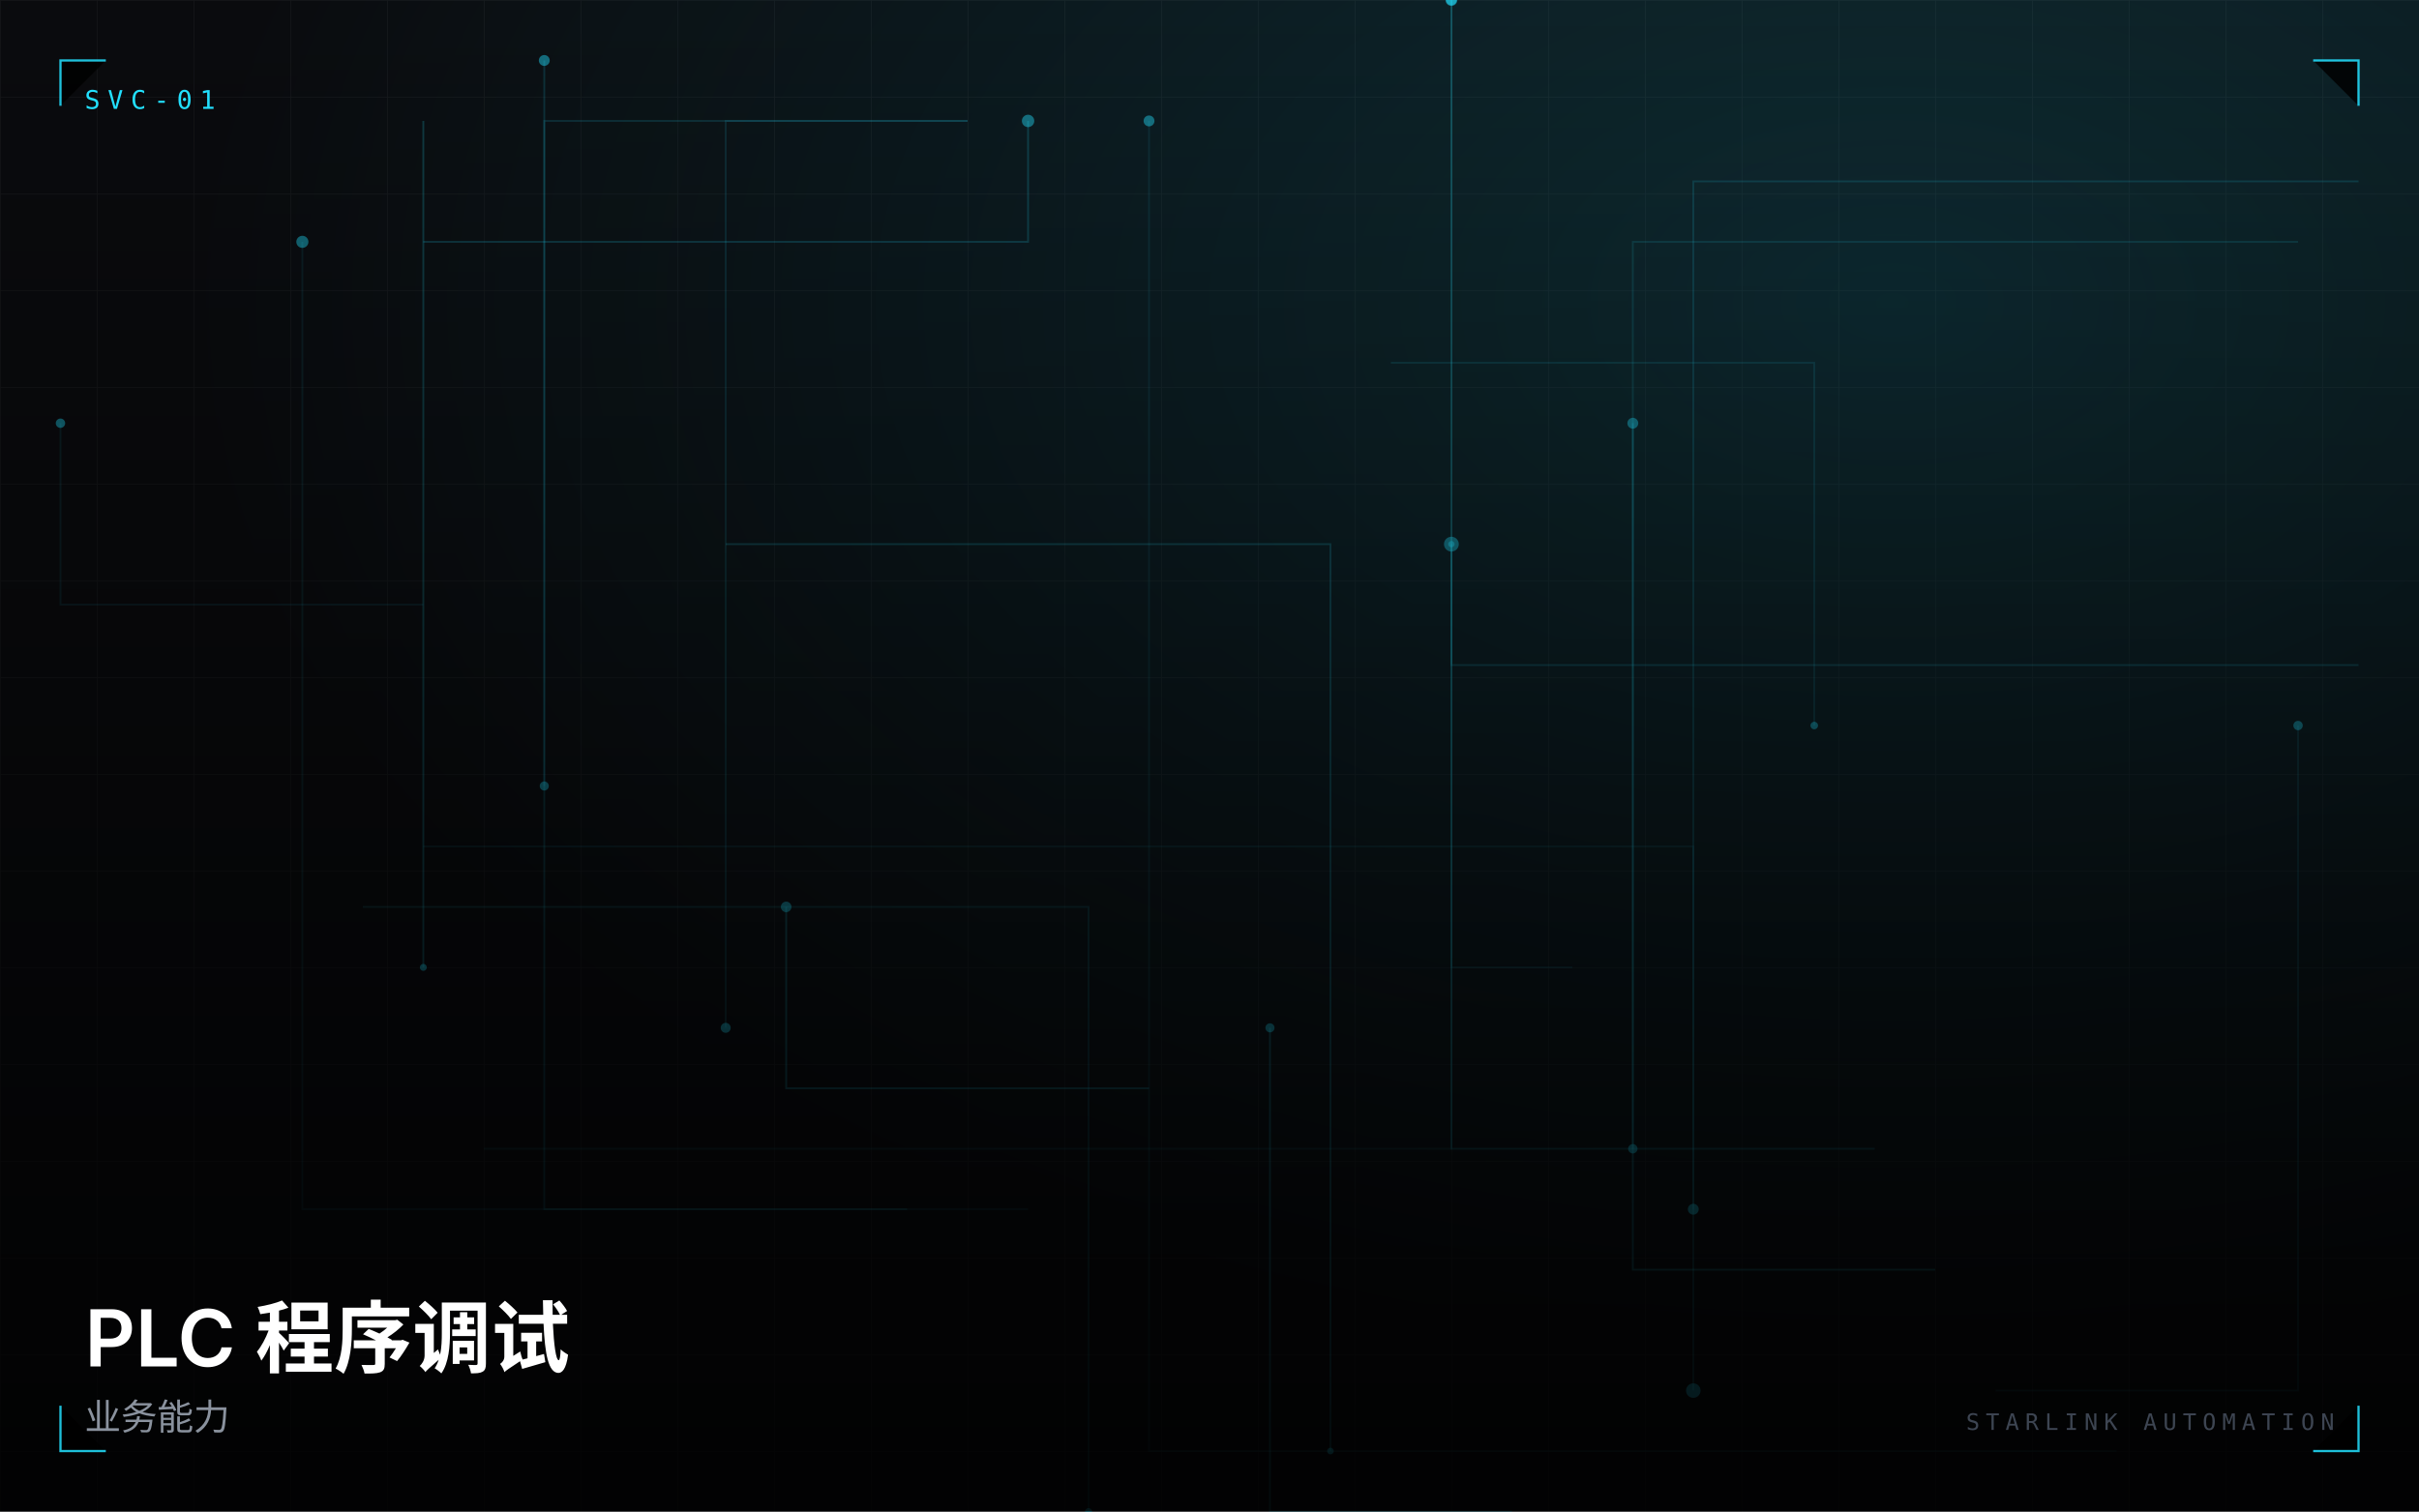
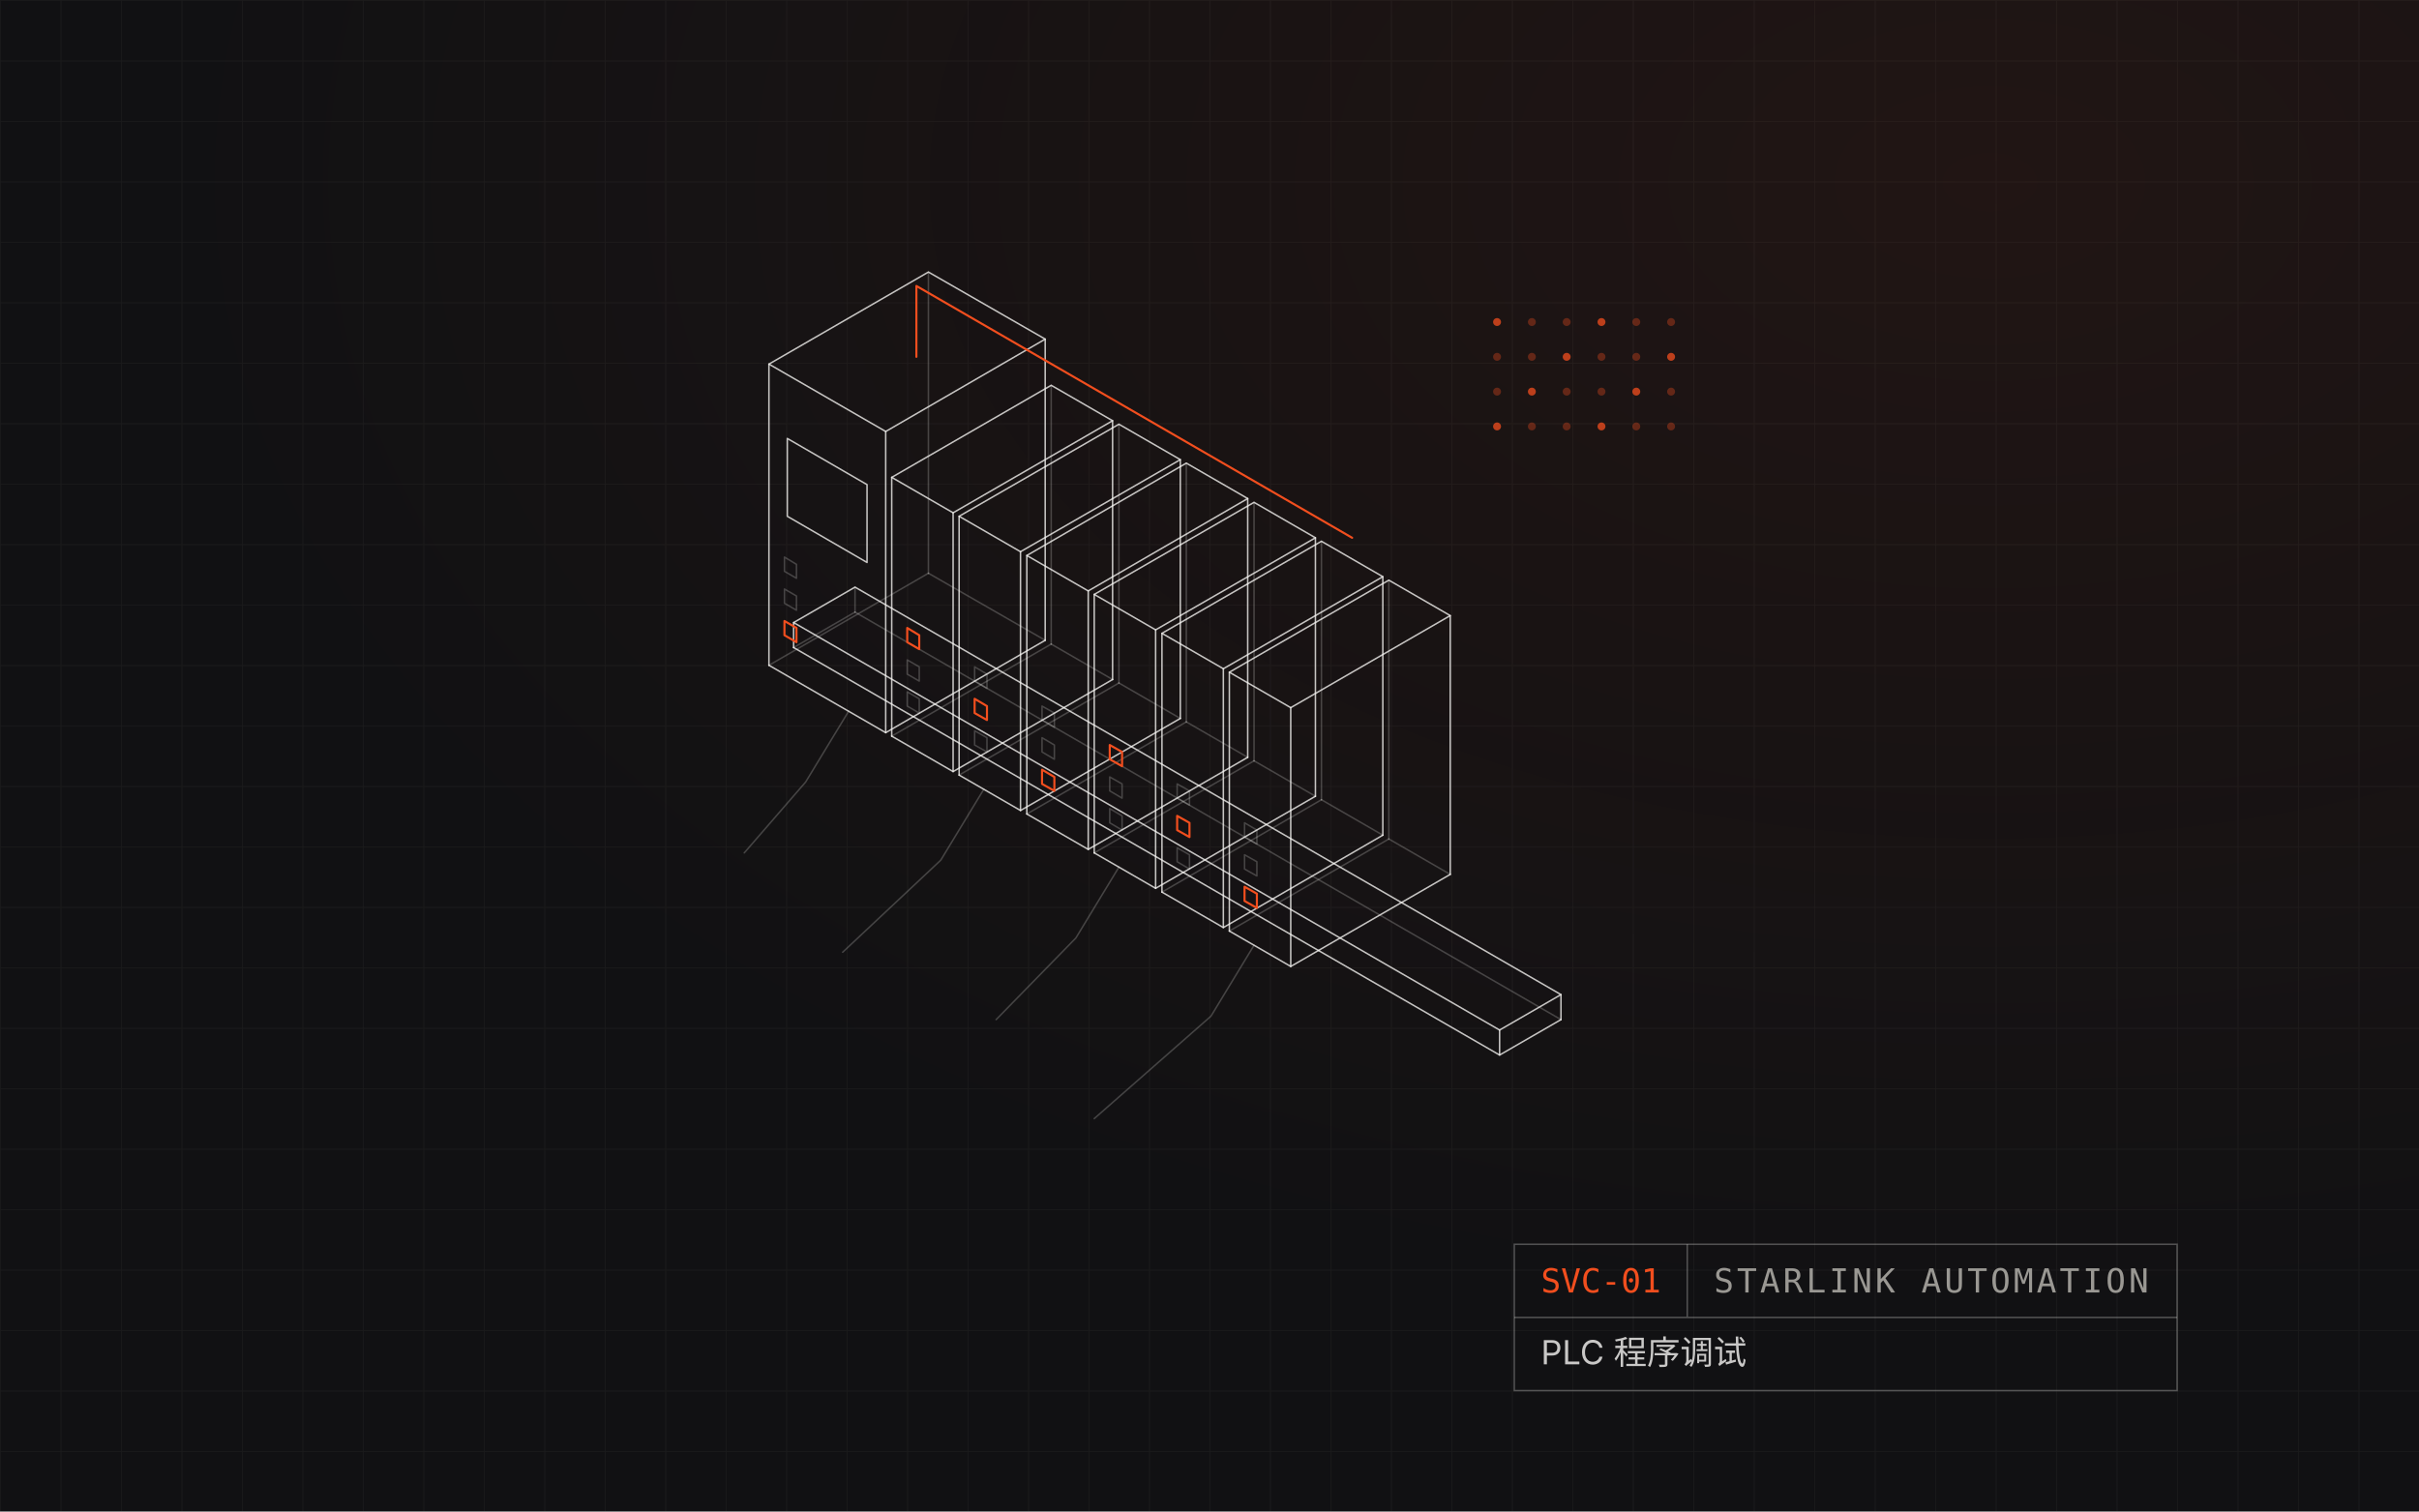
<svg xmlns="http://www.w3.org/2000/svg" width="1600" height="1000" viewBox="0 0 1600 1000" role="img" aria-label="PLC 程序调试">
  <defs>
-     <pattern id="g" width="64" height="64" patternUnits="userSpaceOnUse">
-       <path d="M64 0H0V64" fill="none" stroke="rgba(255,255,255,0.05)" stroke-width="1" />
+     <pattern id="g" width="40" height="40" patternUnits="userSpaceOnUse">
+       <path d="M40 0H0V40" fill="none" stroke="rgba(247,246,243,0.045)" stroke-width="1" />
    </pattern>
-     <linearGradient id="v" x1="0" y1="0" x2="0" y2="1">
-       <stop offset="0%" stop-color="#000000" stop-opacity="0" />
-       <stop offset="100%" stop-color="#000000" stop-opacity="0.82" />
-     </linearGradient>
-     <radialGradient id="glow" cx="0.78" cy="0.2" r="0.7">
-       <stop offset="0%" stop-color="#22e0ff" stop-opacity="0.16" />
-       <stop offset="100%" stop-color="#22e0ff" stop-opacity="0" />
+     <radialGradient id="glow" cx="0.82" cy="0.12" r="0.75">
+       <stop offset="0" stop-color="#f24e1e" stop-opacity="0.07" />
+       <stop offset="1" stop-color="#f24e1e" stop-opacity="0" />
    </radialGradient>
  </defs>
-   <rect width="1600" height="1000" fill="#0a0b0e" />
+   <rect width="1600" height="1000" fill="#111113" />
  <rect width="1600" height="1000" fill="url(#g)" />
  <rect width="1600" height="1000" fill="url(#glow)" />
-   <path d="M1000 1000 H840 V680" fill="none" stroke="rgba(34,224,255,0.22)" stroke-width="1.2" />
-   <circle cx="840" cy="680" r="3.0" fill="rgba(34,224,255,0.45)" />
-   <path d="M600 800 H360 V40" fill="none" stroke="rgba(34,224,255,0.16)" stroke-width="1.2" />
-   <circle cx="360" cy="40" r="3.6" fill="rgba(34,224,255,0.45)" />
-   <path d="M760 720 H520 V600" fill="none" stroke="rgba(34,224,255,0.22)" stroke-width="1.2" />
-   <circle cx="520" cy="600" r="3.5" fill="rgba(34,224,255,0.45)" />
-   <path d="M1560 440 H960 V360" fill="none" stroke="rgba(34,224,255,0.18)" stroke-width="1.2" />
-   <circle cx="960" cy="360" r="4.9" fill="rgba(34,224,255,0.45)" />
-   <path d="M640 80 H480 V680" fill="none" stroke="rgba(34,224,255,0.13)" stroke-width="1.2" />
-   <circle cx="480" cy="680" r="3.3" fill="rgba(34,224,255,0.45)" />
-   <path d="M1520 160 H1080 V760" fill="none" stroke="rgba(34,224,255,0.14)" stroke-width="1.2" />
-   <circle cx="1080" cy="760" r="3.1" fill="rgba(34,224,255,0.45)" />
-   <path d="M280 160 H680 V80" fill="none" stroke="rgba(34,224,255,0.20)" stroke-width="1.2" />
-   <circle cx="680" cy="80" r="4.1" fill="rgba(34,224,255,0.45)" />
-   <path d="M280 400 H40 V280" fill="none" stroke="rgba(34,224,255,0.09)" stroke-width="1.2" />
-   <circle cx="40" cy="280" r="3.1" fill="rgba(34,224,255,0.45)" />
-   <path d="M240 600 H720 V1000" fill="none" stroke="rgba(34,224,255,0.13)" stroke-width="1.2" />
-   <circle cx="720" cy="1000" r="2.3" fill="rgba(34,224,255,0.45)" />
-   <path d="M1240 760 H960 V0" fill="none" stroke="rgba(34,224,255,0.17)" stroke-width="1.2" />
-   <circle cx="960" cy="0" r="3.9" fill="rgba(34,224,255,0.45)" />
-   <path d="M280 560 H1120 V800" fill="none" stroke="rgba(34,224,255,0.09)" stroke-width="1.2" />
-   <circle cx="1120" cy="800" r="3.6" fill="rgba(34,224,255,0.45)" />
-   <path d="M1560 120 H1120 V920" fill="none" stroke="rgba(34,224,255,0.16)" stroke-width="1.2" />
-   <circle cx="1120" cy="920" r="4.8" fill="rgba(34,224,255,0.45)" />
-   <path d="M1040 640 H960 V0" fill="none" stroke="rgba(34,224,255,0.11)" stroke-width="1.2" />
-   <circle cx="960" cy="0" r="3.5" fill="rgba(34,224,255,0.45)" />
-   <path d="M1320 920 H1520 V480" fill="none" stroke="rgba(34,224,255,0.12)" stroke-width="1.2" />
-   <circle cx="1520" cy="480" r="3.1" fill="rgba(34,224,255,0.45)" />
-   <path d="M1280 840 H1080 V280" fill="none" stroke="rgba(34,224,255,0.22)" stroke-width="1.2" />
-   <circle cx="1080" cy="280" r="3.6" fill="rgba(34,224,255,0.45)" />
-   <path d="M1400 960 H760 V80" fill="none" stroke="rgba(34,224,255,0.09)" stroke-width="1.2" />
-   <circle cx="760" cy="80" r="3.6" fill="rgba(34,224,255,0.45)" />
-   <path d="M320 760 H960 V360" fill="none" stroke="rgba(34,224,255,0.10)" stroke-width="1.2" />
-   <circle cx="960" cy="360" r="2.1" fill="rgba(34,224,255,0.45)" />
-   <path d="M480 360 H880 V960" fill="none" stroke="rgba(34,224,255,0.21)" stroke-width="1.2" />
-   <circle cx="880" cy="960" r="2.2" fill="rgba(34,224,255,0.45)" />
-   <path d="M680 800 H200 V160" fill="none" stroke="rgba(34,224,255,0.09)" stroke-width="1.2" />
-   <circle cx="200" cy="160" r="4.0" fill="rgba(34,224,255,0.45)" />
-   <path d="M280 80 H280 V640" fill="none" stroke="rgba(34,224,255,0.21)" stroke-width="1.2" />
-   <circle cx="280" cy="640" r="2.3" fill="rgba(34,224,255,0.45)" />
-   <path d="M640 80 H360 V520" fill="none" stroke="rgba(34,224,255,0.15)" stroke-width="1.2" />
-   <circle cx="360" cy="520" r="3.0" fill="rgba(34,224,255,0.45)" />
-   <path d="M920 240 H1200 V480" fill="none" stroke="rgba(34,224,255,0.13)" stroke-width="1.2" />
-   <circle cx="1200" cy="480" r="2.5" fill="rgba(34,224,255,0.45)" />
-   <rect width="1600" height="1000" fill="url(#v)" />
-   <g stroke="#22e0ff" stroke-width="1.5" opacity="0.85">
-     <path d="M40 70V40H70" />
-     <path d="M1530 40H1560V70" />
-     <path d="M40 930V960H70" />
-     <path d="M1530 960H1560V930" />
+   <g transform="translate(362.3 137.7) scale(2.093)">
+     <g fill="none" stroke-linecap="round" stroke-linejoin="round">
+       <g stroke="#f7f6f3" stroke-opacity="0.22" stroke-width="1">
+         <path d="M97.1 127.7 L320.2 256.5" vector-effect="non-scaling-stroke" />
+         <path d="M97.1 127.7 L77.7 138.9" vector-effect="non-scaling-stroke" />
+         <path d="M97.1 127.7 L97.1 119.8" vector-effect="non-scaling-stroke" />
+         <path d="M120.3 115.4 L157.2 136.6" vector-effect="non-scaling-stroke" />
+         <path d="M120.3 115.4 L69.9 144.5" vector-effect="non-scaling-stroke" />
+         <path d="M120.3 115.4 L120.3 20.2" vector-effect="non-scaling-stroke" />
+         <path d="M74.8 124.9 L78.6 127.1 L78.6 122.6 L74.8 120.4 Z" vector-effect="non-scaling-stroke" />
+         <path d="M74.8 114.8 L78.6 117 L78.6 112.6 L74.8 110.3 Z" vector-effect="non-scaling-stroke" />
+         <path d="M159.1 137.8 L178.5 149" vector-effect="non-scaling-stroke" />
+         <path d="M159.1 137.8 L108.7 166.9" vector-effect="non-scaling-stroke" />
+         <path d="M159.1 137.8 L159.1 56" vector-effect="non-scaling-stroke" />
+         <path d="M113.6 157.4 L117.4 159.6 L117.4 155.1 L113.6 152.9 Z" vector-effect="non-scaling-stroke" />
+         <path d="M113.6 147.3 L117.4 149.5 L117.4 145 L113.6 142.8 Z" vector-effect="non-scaling-stroke" />
+         <path d="M180.5 150.1 L199.9 161.3" vector-effect="non-scaling-stroke" />
+         <path d="M180.5 150.1 L130 179.2" vector-effect="non-scaling-stroke" />
+         <path d="M180.5 150.1 L180.5 68.3" vector-effect="non-scaling-stroke" />
+         <path d="M134.9 169.7 L138.8 171.9 L138.8 167.4 L134.9 165.2 Z" vector-effect="non-scaling-stroke" />
+         <path d="M134.9 149.5 L138.8 151.8 L138.8 147.3 L134.9 145 Z" vector-effect="non-scaling-stroke" />
+         <path d="M201.8 162.4 L221.2 173.6" vector-effect="non-scaling-stroke" />
+         <path d="M201.8 162.4 L151.4 191.5" vector-effect="non-scaling-stroke" />
+         <path d="M201.8 162.4 L201.8 80.6" vector-effect="non-scaling-stroke" />
+         <path d="M156.2 171.9 L160.1 174.2 L160.1 169.7 L156.2 167.4 Z" vector-effect="non-scaling-stroke" />
+         <path d="M156.2 161.8 L160.1 164.1 L160.1 159.6 L156.2 157.4 Z" vector-effect="non-scaling-stroke" />
+         <path d="M223.2 174.7 L242.6 185.9" vector-effect="non-scaling-stroke" />
+         <path d="M223.2 174.7 L172.7 203.8" vector-effect="non-scaling-stroke" />
+         <path d="M223.2 174.7 L223.2 93" vector-effect="non-scaling-stroke" />
+         <path d="M177.6 194.3 L181.5 196.6 L181.5 192.1 L177.6 189.8 Z" vector-effect="non-scaling-stroke" />
+         <path d="M177.6 184.2 L181.5 186.5 L181.5 182 L177.6 179.8 Z" vector-effect="non-scaling-stroke" />
+         <path d="M244.5 187 L263.9 198.2" vector-effect="non-scaling-stroke" />
+         <path d="M244.5 187 L194.1 216.2" vector-effect="non-scaling-stroke" />
+         <path d="M244.5 187 L244.5 105.3" vector-effect="non-scaling-stroke" />
+         <path d="M198.9 206.6 L202.8 208.9 L202.8 204.4 L198.9 202.2 Z" vector-effect="non-scaling-stroke" />
+         <path d="M198.9 186.5 L202.8 188.7 L202.8 184.2 L198.9 182 Z" vector-effect="non-scaling-stroke" />
+         <path d="M265.8 199.4 L285.2 210.6" vector-effect="non-scaling-stroke" />
+         <path d="M265.8 199.4 L215.4 228.5" vector-effect="non-scaling-stroke" />
+         <path d="M265.8 199.4 L265.8 117.6" vector-effect="non-scaling-stroke" />
+         <path d="M220.2 208.9 L224.1 211.1 L224.1 206.6 L220.2 204.4 Z" vector-effect="non-scaling-stroke" />
+         <path d="M220.2 198.8 L224.1 201 L224.1 196.6 L220.2 194.3 Z" vector-effect="non-scaling-stroke" />
+         <path d="M95.1 159 L81.5 181.4 L62.1 203.8" vector-effect="non-scaling-stroke" />
+         <path d="M137.8 183.7 L124.2 206.1 L93.2 235.2" vector-effect="non-scaling-stroke" />
+         <path d="M180.5 208.3 L166.9 230.7 L141.7 256.5" vector-effect="non-scaling-stroke" />
+         <path d="M223.2 233 L209.6 255.4 L172.7 287.8" vector-effect="non-scaling-stroke" />
+       </g>
+       <g stroke="#f7f6f3" stroke-opacity="0.78" stroke-width="1">
+         <path d="M320.2 256.5 L300.8 267.7 L77.7 138.9" vector-effect="non-scaling-stroke" />
+         <path d="M97.1 119.8 L320.2 248.6 L300.8 259.8 L77.7 131 Z" vector-effect="non-scaling-stroke" />
+         <path d="M320.2 256.5 L320.2 248.6" vector-effect="non-scaling-stroke" />
+         <path d="M300.8 267.7 L300.8 259.8" vector-effect="non-scaling-stroke" />
+         <path d="M77.7 138.9 L77.7 131" vector-effect="non-scaling-stroke" />
+         <path d="M157.2 136.6 L106.8 165.8 L69.9 144.5" vector-effect="non-scaling-stroke" />
+         <path d="M120.3 20.2 L157.2 41.4 L106.8 70.6 L69.9 49.3 Z" vector-effect="non-scaling-stroke" />
+         <path d="M157.2 136.6 L157.2 41.4" vector-effect="non-scaling-stroke" />
+         <path d="M106.8 165.8 L106.8 70.6" vector-effect="non-scaling-stroke" />
+         <path d="M69.9 144.5 L69.9 49.3" vector-effect="non-scaling-stroke" />
+         <path d="M75.7 97.4 L100.9 112 L100.9 87.4 L75.7 72.8 Z" vector-effect="non-scaling-stroke" />
+         <path d="M178.5 149 L128.1 178.1 L108.7 166.9" vector-effect="non-scaling-stroke" />
+         <path d="M159.1 56 L178.5 67.2 L128.1 96.3 L108.7 85.1 Z" vector-effect="non-scaling-stroke" />
+         <path d="M178.5 149 L178.5 67.2" vector-effect="non-scaling-stroke" />
+         <path d="M128.1 178.1 L128.1 96.3" vector-effect="non-scaling-stroke" />
+         <path d="M108.7 166.9 L108.7 85.1" vector-effect="non-scaling-stroke" />
+         <path d="M199.9 161.3 L149.4 190.4 L130 179.2" vector-effect="non-scaling-stroke" />
+         <path d="M180.5 68.3 L199.9 79.5 L149.4 108.6 L130 97.4 Z" vector-effect="non-scaling-stroke" />
+         <path d="M199.9 161.3 L199.9 79.5" vector-effect="non-scaling-stroke" />
+         <path d="M149.4 190.4 L149.4 108.6" vector-effect="non-scaling-stroke" />
+         <path d="M130 179.2 L130 97.4" vector-effect="non-scaling-stroke" />
+         <path d="M221.2 173.6 L170.8 202.7 L151.4 191.5" vector-effect="non-scaling-stroke" />
+         <path d="M201.8 80.6 L221.2 91.8 L170.8 121 L151.4 109.8 Z" vector-effect="non-scaling-stroke" />
+         <path d="M221.2 173.6 L221.2 91.8" vector-effect="non-scaling-stroke" />
+         <path d="M170.8 202.7 L170.8 121" vector-effect="non-scaling-stroke" />
+         <path d="M151.4 191.5 L151.4 109.8" vector-effect="non-scaling-stroke" />
+         <path d="M242.6 185.9 L192.1 215 L172.7 203.8" vector-effect="non-scaling-stroke" />
+         <path d="M223.2 93 L242.6 104.2 L192.1 133.3 L172.7 122.1 Z" vector-effect="non-scaling-stroke" />
+         <path d="M242.6 185.9 L242.6 104.2" vector-effect="non-scaling-stroke" />
+         <path d="M192.1 215 L192.1 133.3" vector-effect="non-scaling-stroke" />
+         <path d="M172.7 203.8 L172.7 122.1" vector-effect="non-scaling-stroke" />
+         <path d="M263.9 198.2 L213.5 227.4 L194.1 216.2" vector-effect="non-scaling-stroke" />
+         <path d="M244.5 105.3 L263.9 116.5 L213.5 145.6 L194.1 134.4 Z" vector-effect="non-scaling-stroke" />
+         <path d="M263.9 198.2 L263.9 116.5" vector-effect="non-scaling-stroke" />
+         <path d="M213.5 227.4 L213.5 145.6" vector-effect="non-scaling-stroke" />
+         <path d="M194.1 216.2 L194.1 134.4" vector-effect="non-scaling-stroke" />
+         <path d="M285.2 210.6 L234.8 239.7 L215.4 228.5" vector-effect="non-scaling-stroke" />
+         <path d="M265.8 117.6 L285.2 128.8 L234.8 157.9 L215.4 146.7 Z" vector-effect="non-scaling-stroke" />
+         <path d="M285.2 210.6 L285.2 128.8" vector-effect="non-scaling-stroke" />
+         <path d="M234.8 239.7 L234.8 157.9" vector-effect="non-scaling-stroke" />
+         <path d="M215.4 228.5 L215.4 146.7" vector-effect="non-scaling-stroke" />
+       </g>
+       <g stroke="#f24e1e" stroke-opacity="1" stroke-width="1.4">
+         <path d="M74.8 135 L78.6 137.2 L78.6 132.7 L74.8 130.5 Z" vector-effect="non-scaling-stroke" />
+         <path d="M113.6 137.2 L117.4 139.4 L117.4 135 L113.6 132.7 Z" vector-effect="non-scaling-stroke" />
+         <path d="M134.9 159.6 L138.8 161.8 L138.8 157.4 L134.9 155.1 Z" vector-effect="non-scaling-stroke" />
+         <path d="M156.2 182 L160.1 184.2 L160.1 179.8 L156.2 177.5 Z" vector-effect="non-scaling-stroke" />
+         <path d="M177.6 174.2 L181.5 176.4 L181.5 171.9 L177.6 169.7 Z" vector-effect="non-scaling-stroke" />
+         <path d="M198.9 196.6 L202.8 198.8 L202.8 194.3 L198.9 192.1 Z" vector-effect="non-scaling-stroke" />
+         <path d="M220.2 219 L224.1 221.2 L224.1 216.7 L220.2 214.5 Z" vector-effect="non-scaling-stroke" />
+         <path d="M116.5 47 L116.5 24.6 L254.2 104.2" vector-effect="non-scaling-stroke" />
+       </g>
+     </g>
+     <circle cx="300" cy="36" r="1.25" fill="#f24e1e" fill-opacity="0.75" />
+     <circle cx="311" cy="36" r="1.25" fill="#f24e1e" fill-opacity="0.34" />
+     <circle cx="322" cy="36" r="1.25" fill="#f24e1e" fill-opacity="0.34" />
+     <circle cx="333" cy="36" r="1.25" fill="#f24e1e" fill-opacity="0.75" />
+     <circle cx="344" cy="36" r="1.25" fill="#f24e1e" fill-opacity="0.34" />
+     <circle cx="355" cy="36" r="1.25" fill="#f24e1e" fill-opacity="0.34" />
+     <circle cx="300" cy="47" r="1.25" fill="#f24e1e" fill-opacity="0.34" />
+     <circle cx="311" cy="47" r="1.25" fill="#f24e1e" fill-opacity="0.34" />
+     <circle cx="322" cy="47" r="1.25" fill="#f24e1e" fill-opacity="0.75" />
+     <circle cx="333" cy="47" r="1.25" fill="#f24e1e" fill-opacity="0.34" />
+     <circle cx="344" cy="47" r="1.25" fill="#f24e1e" fill-opacity="0.34" />
+     <circle cx="355" cy="47" r="1.25" fill="#f24e1e" fill-opacity="0.75" />
+     <circle cx="300" cy="58" r="1.25" fill="#f24e1e" fill-opacity="0.34" />
+     <circle cx="311" cy="58" r="1.25" fill="#f24e1e" fill-opacity="0.75" />
+     <circle cx="322" cy="58" r="1.25" fill="#f24e1e" fill-opacity="0.34" />
+     <circle cx="333" cy="58" r="1.25" fill="#f24e1e" fill-opacity="0.34" />
+     <circle cx="344" cy="58" r="1.25" fill="#f24e1e" fill-opacity="0.75" />
+     <circle cx="355" cy="58" r="1.25" fill="#f24e1e" fill-opacity="0.34" />
+     <circle cx="300" cy="69" r="1.25" fill="#f24e1e" fill-opacity="0.75" />
+     <circle cx="311" cy="69" r="1.25" fill="#f24e1e" fill-opacity="0.34" />
+     <circle cx="322" cy="69" r="1.25" fill="#f24e1e" fill-opacity="0.34" />
+     <circle cx="333" cy="69" r="1.25" fill="#f24e1e" fill-opacity="0.75" />
+     <circle cx="344" cy="69" r="1.25" fill="#f24e1e" fill-opacity="0.34" />
+     <circle cx="355" cy="69" r="1.25" fill="#f24e1e" fill-opacity="0.34" />
  </g>
-   <text x="56" y="72" font-family="ui-monospace,SFMono-Regular,Menlo,monospace" font-size="17" letter-spacing="5" fill="#22e0ff">SVC-01</text>
-   <text x="56" y="904" font-family="-apple-system,'PingFang SC','Microsoft YaHei',sans-serif" font-size="52" font-weight="600" fill="#ffffff">PLC 程序调试</text>
-   <text x="56" y="946" font-family="-apple-system,'PingFang SC','Microsoft YaHei',sans-serif" font-size="24" fill="#8a929e">业务能力</text>
-   <text x="1544" y="946" text-anchor="end" font-family="ui-monospace,SFMono-Regular,Menlo,monospace" font-size="15" letter-spacing="4" fill="#3d4552">STARLINK AUTOMATION</text>
+   <g fill="none" stroke="rgba(247,246,243,0.28)" stroke-width="1">
+     <rect x="1001.6" y="823.2" width="438.4" height="96.8" />
+     <path d="M1001.6 871.6H1440.0M1116.0 823.2V871.6" />
+   </g>
+   <g font-size="22.0">
+     <text x="1019.2" y="855.1" font-family="ui-monospace,SFMono-Regular,Menlo,Consolas,monospace" fill="#f24e1e">SVC-01</text>
+     <text x="1133.6" y="855.1" font-family="ui-monospace,SFMono-Regular,Menlo,Consolas,monospace" letter-spacing="2" fill="#9a9893">STARLINK AUTOMATION</text>
+     <text x="1019.2" y="902.6" font-family="-apple-system,'PingFang SC','Noto Sans SC','Microsoft YaHei',sans-serif" fill="#f7f6f3" fill-opacity="0.8">PLC 程序调试</text>
+   </g>
</svg>
